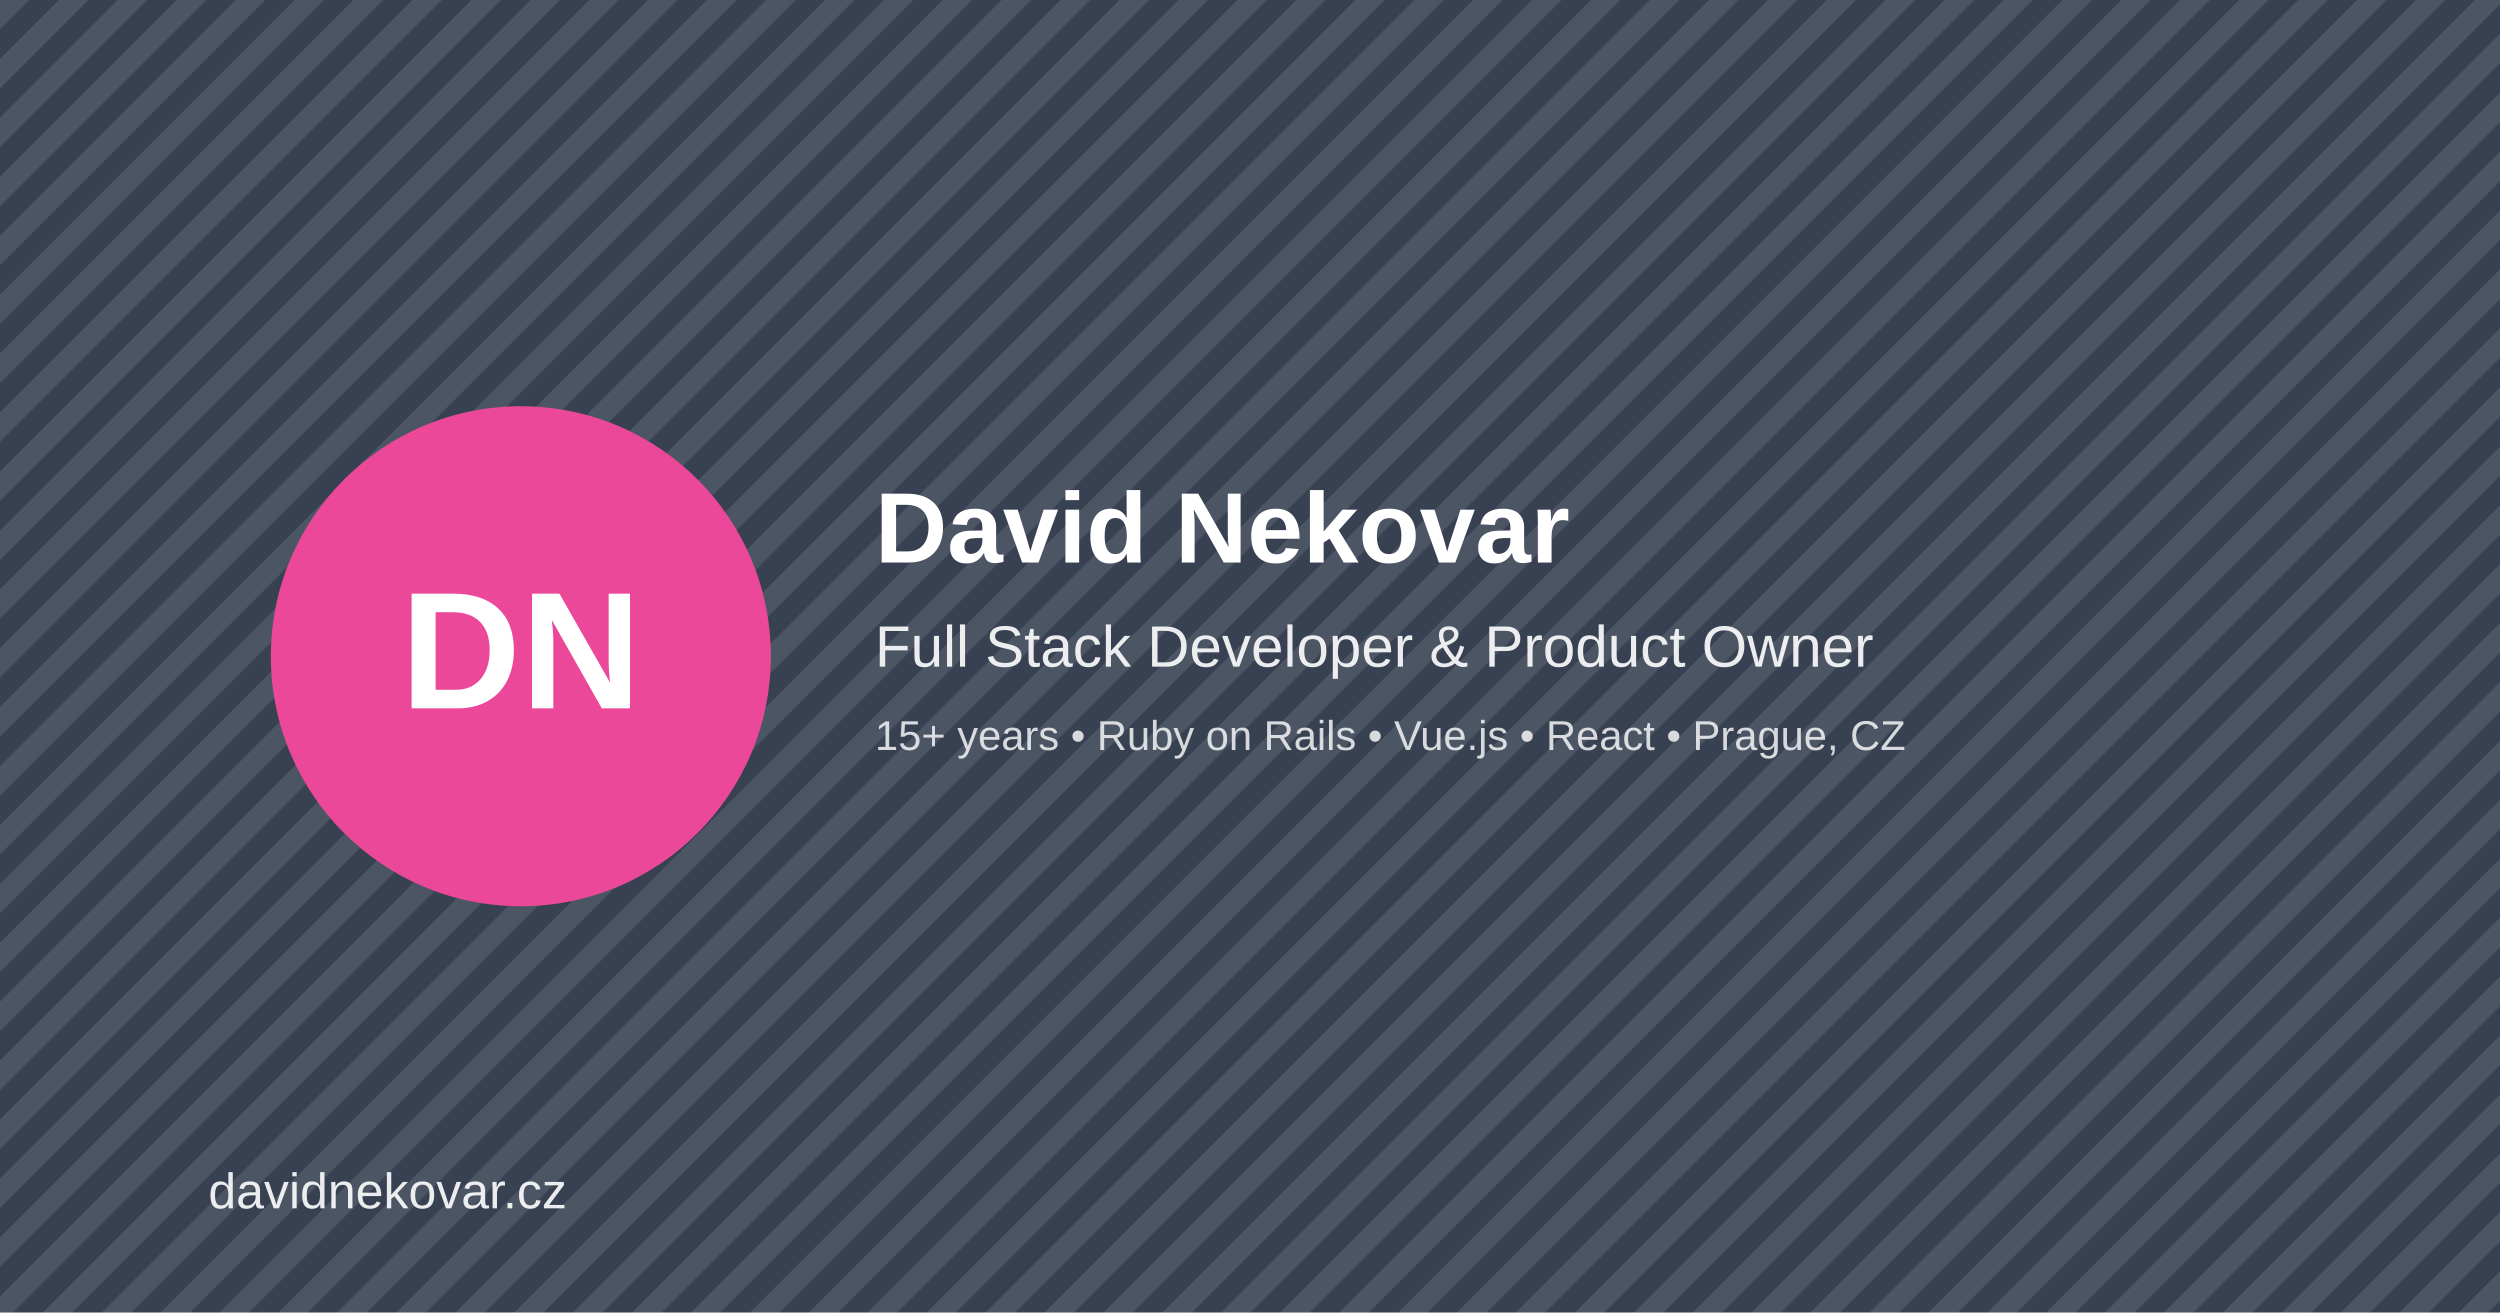
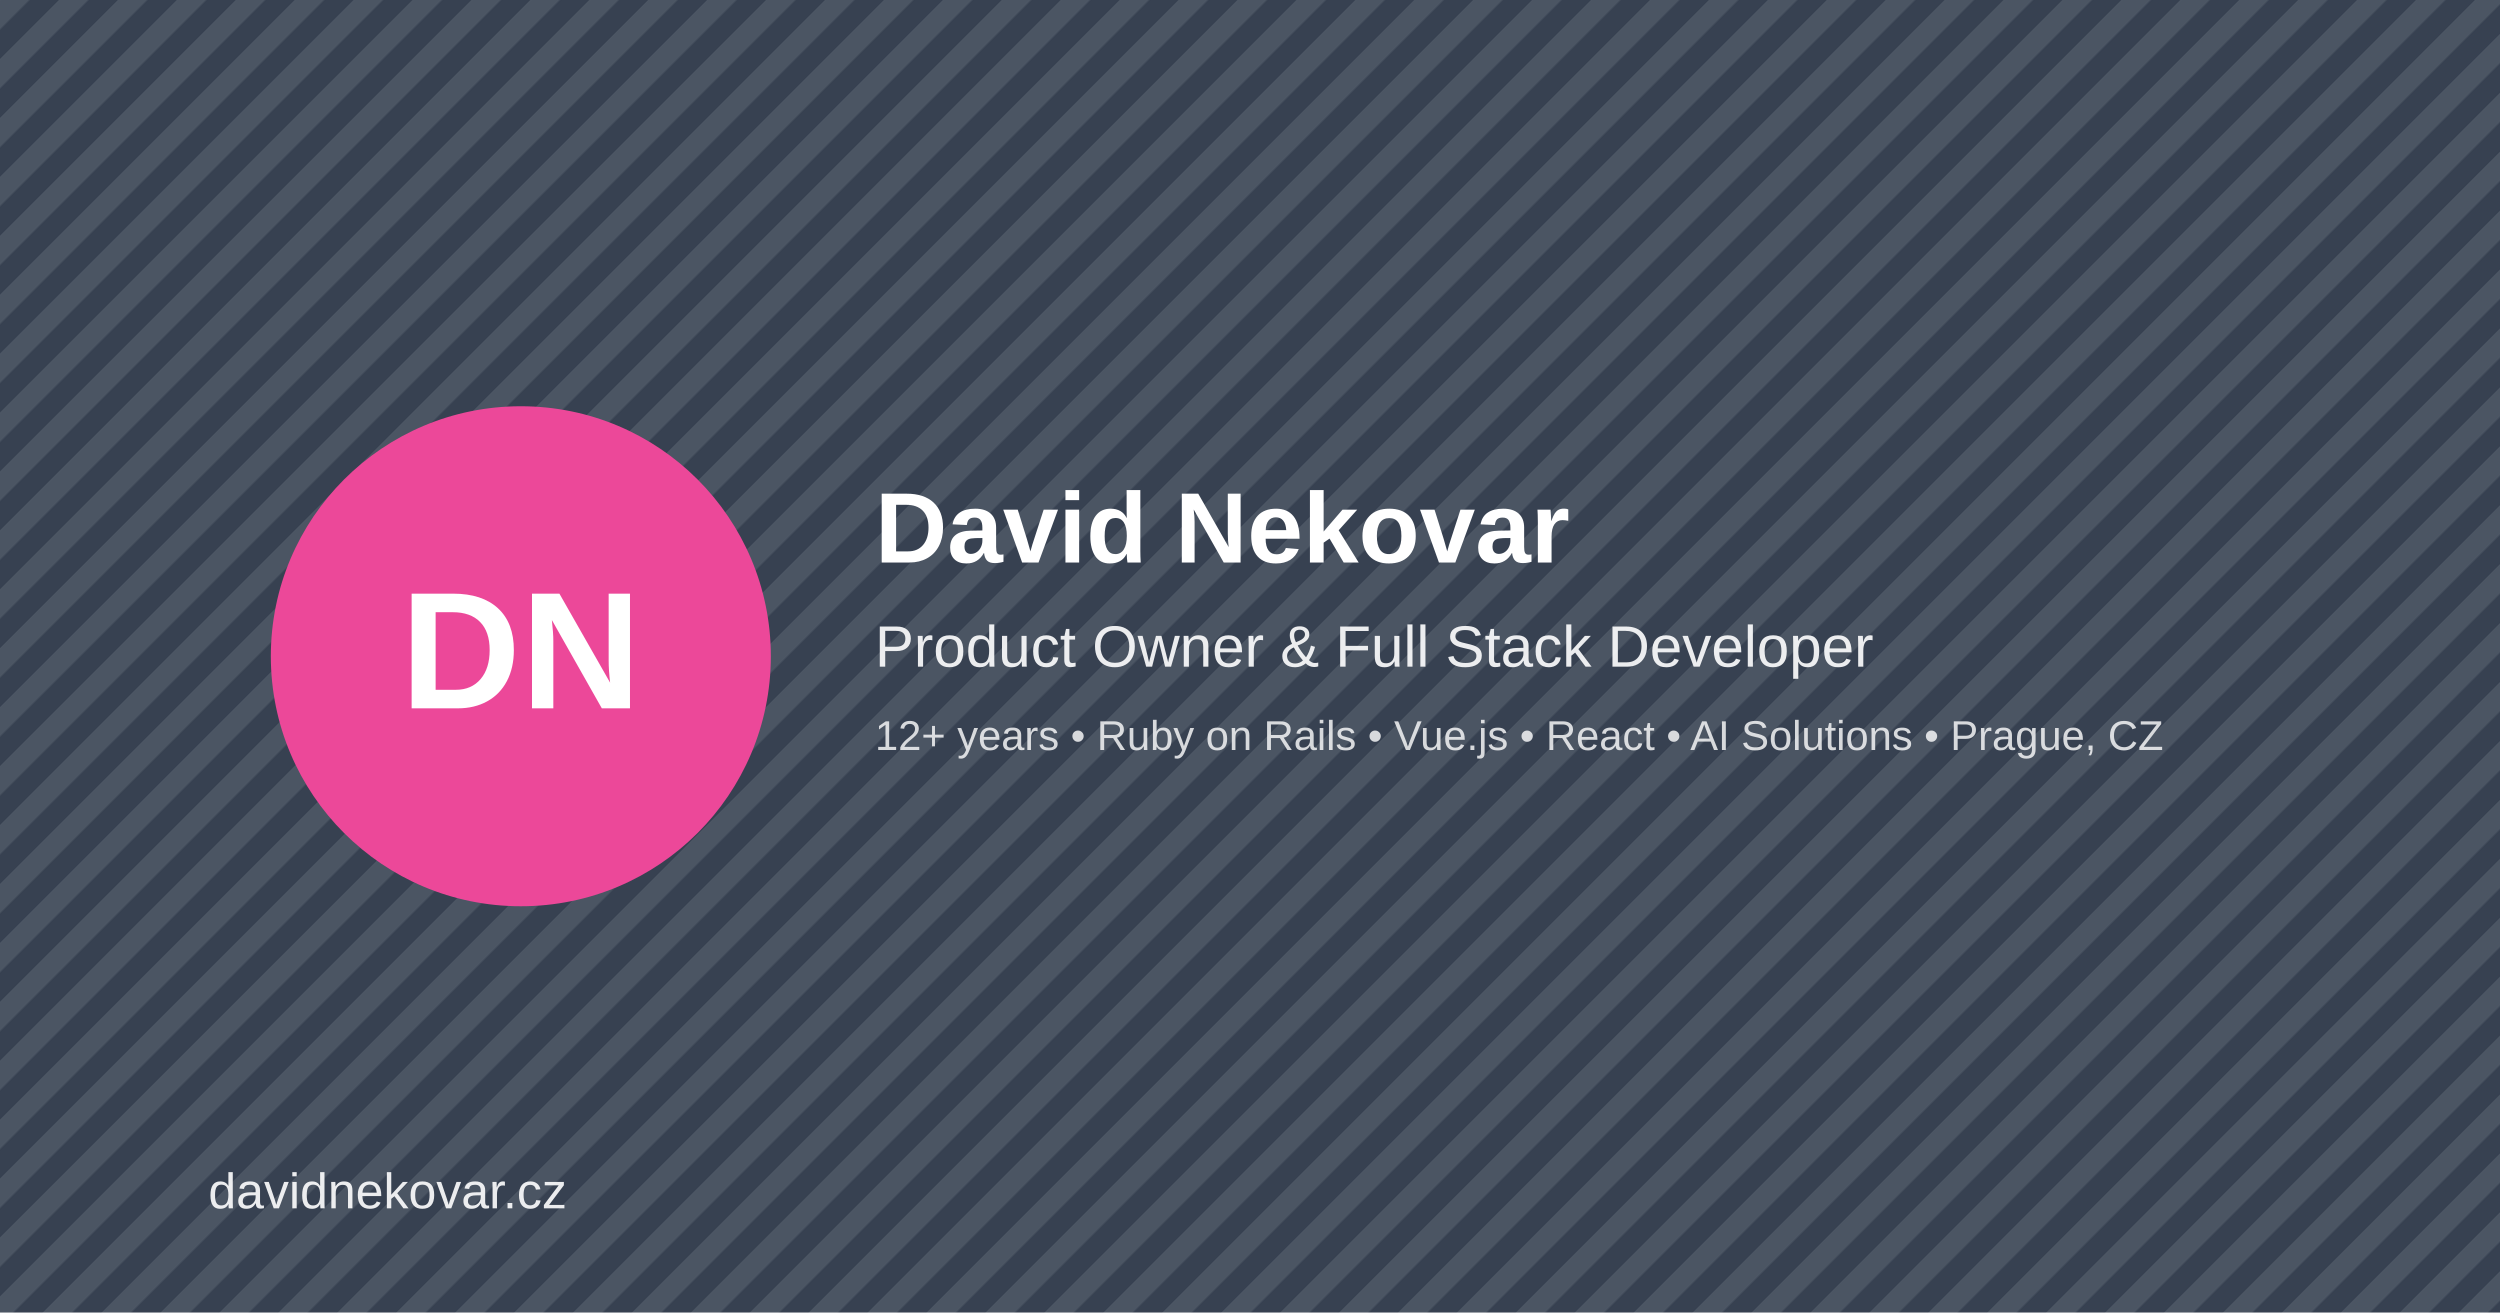
<svg xmlns="http://www.w3.org/2000/svg" width="1200" height="630">
  <defs>
    <pattern id="diagonalStripes" patternUnits="userSpaceOnUse" width="20" height="20" patternTransform="rotate(45)">
      <rect width="20" height="20" fill="#374151" />
      <rect width="10" height="20" fill="#4b5563" />
    </pattern>
  </defs>
  <rect width="1200" height="630" fill="url(#diagonalStripes)" />
  <circle cx="250" cy="315" r="120" fill="#ec4899" />
  <text x="250" y="340" font-family="Arial" font-size="80" font-weight="bold" text-anchor="middle" fill="white">DN</text>
  <text x="420" y="270" font-family="Arial" font-size="48" font-weight="bold" fill="white">David Nekovar</text>
-   <text x="420" y="320" font-family="Arial" font-size="28" fill="rgba(255,255,255,0.9)">Full Stack Developer &amp; Product Owner</text>
-   <text x="420" y="360" font-family="Arial" font-size="20" fill="rgba(255,255,255,0.8)">15+ years • Ruby on Rails • Vue.js • React • Prague, CZ</text>
+   <text x="420" y="320" font-family="Arial" font-size="28" fill="rgba(255,255,255,0.9)">Product Owner &amp; Full Stack Developer</text>
+   <text x="420" y="360" font-family="Arial" font-size="20" fill="rgba(255,255,255,0.8)">12+ years • Ruby on Rails • Vue.js • React • AI Solutions • Prague, CZ</text>
  <text x="100" y="580" font-family="Arial" font-size="24" fill="rgba(255,255,255,0.9)">davidnekovar.cz</text>
</svg>
